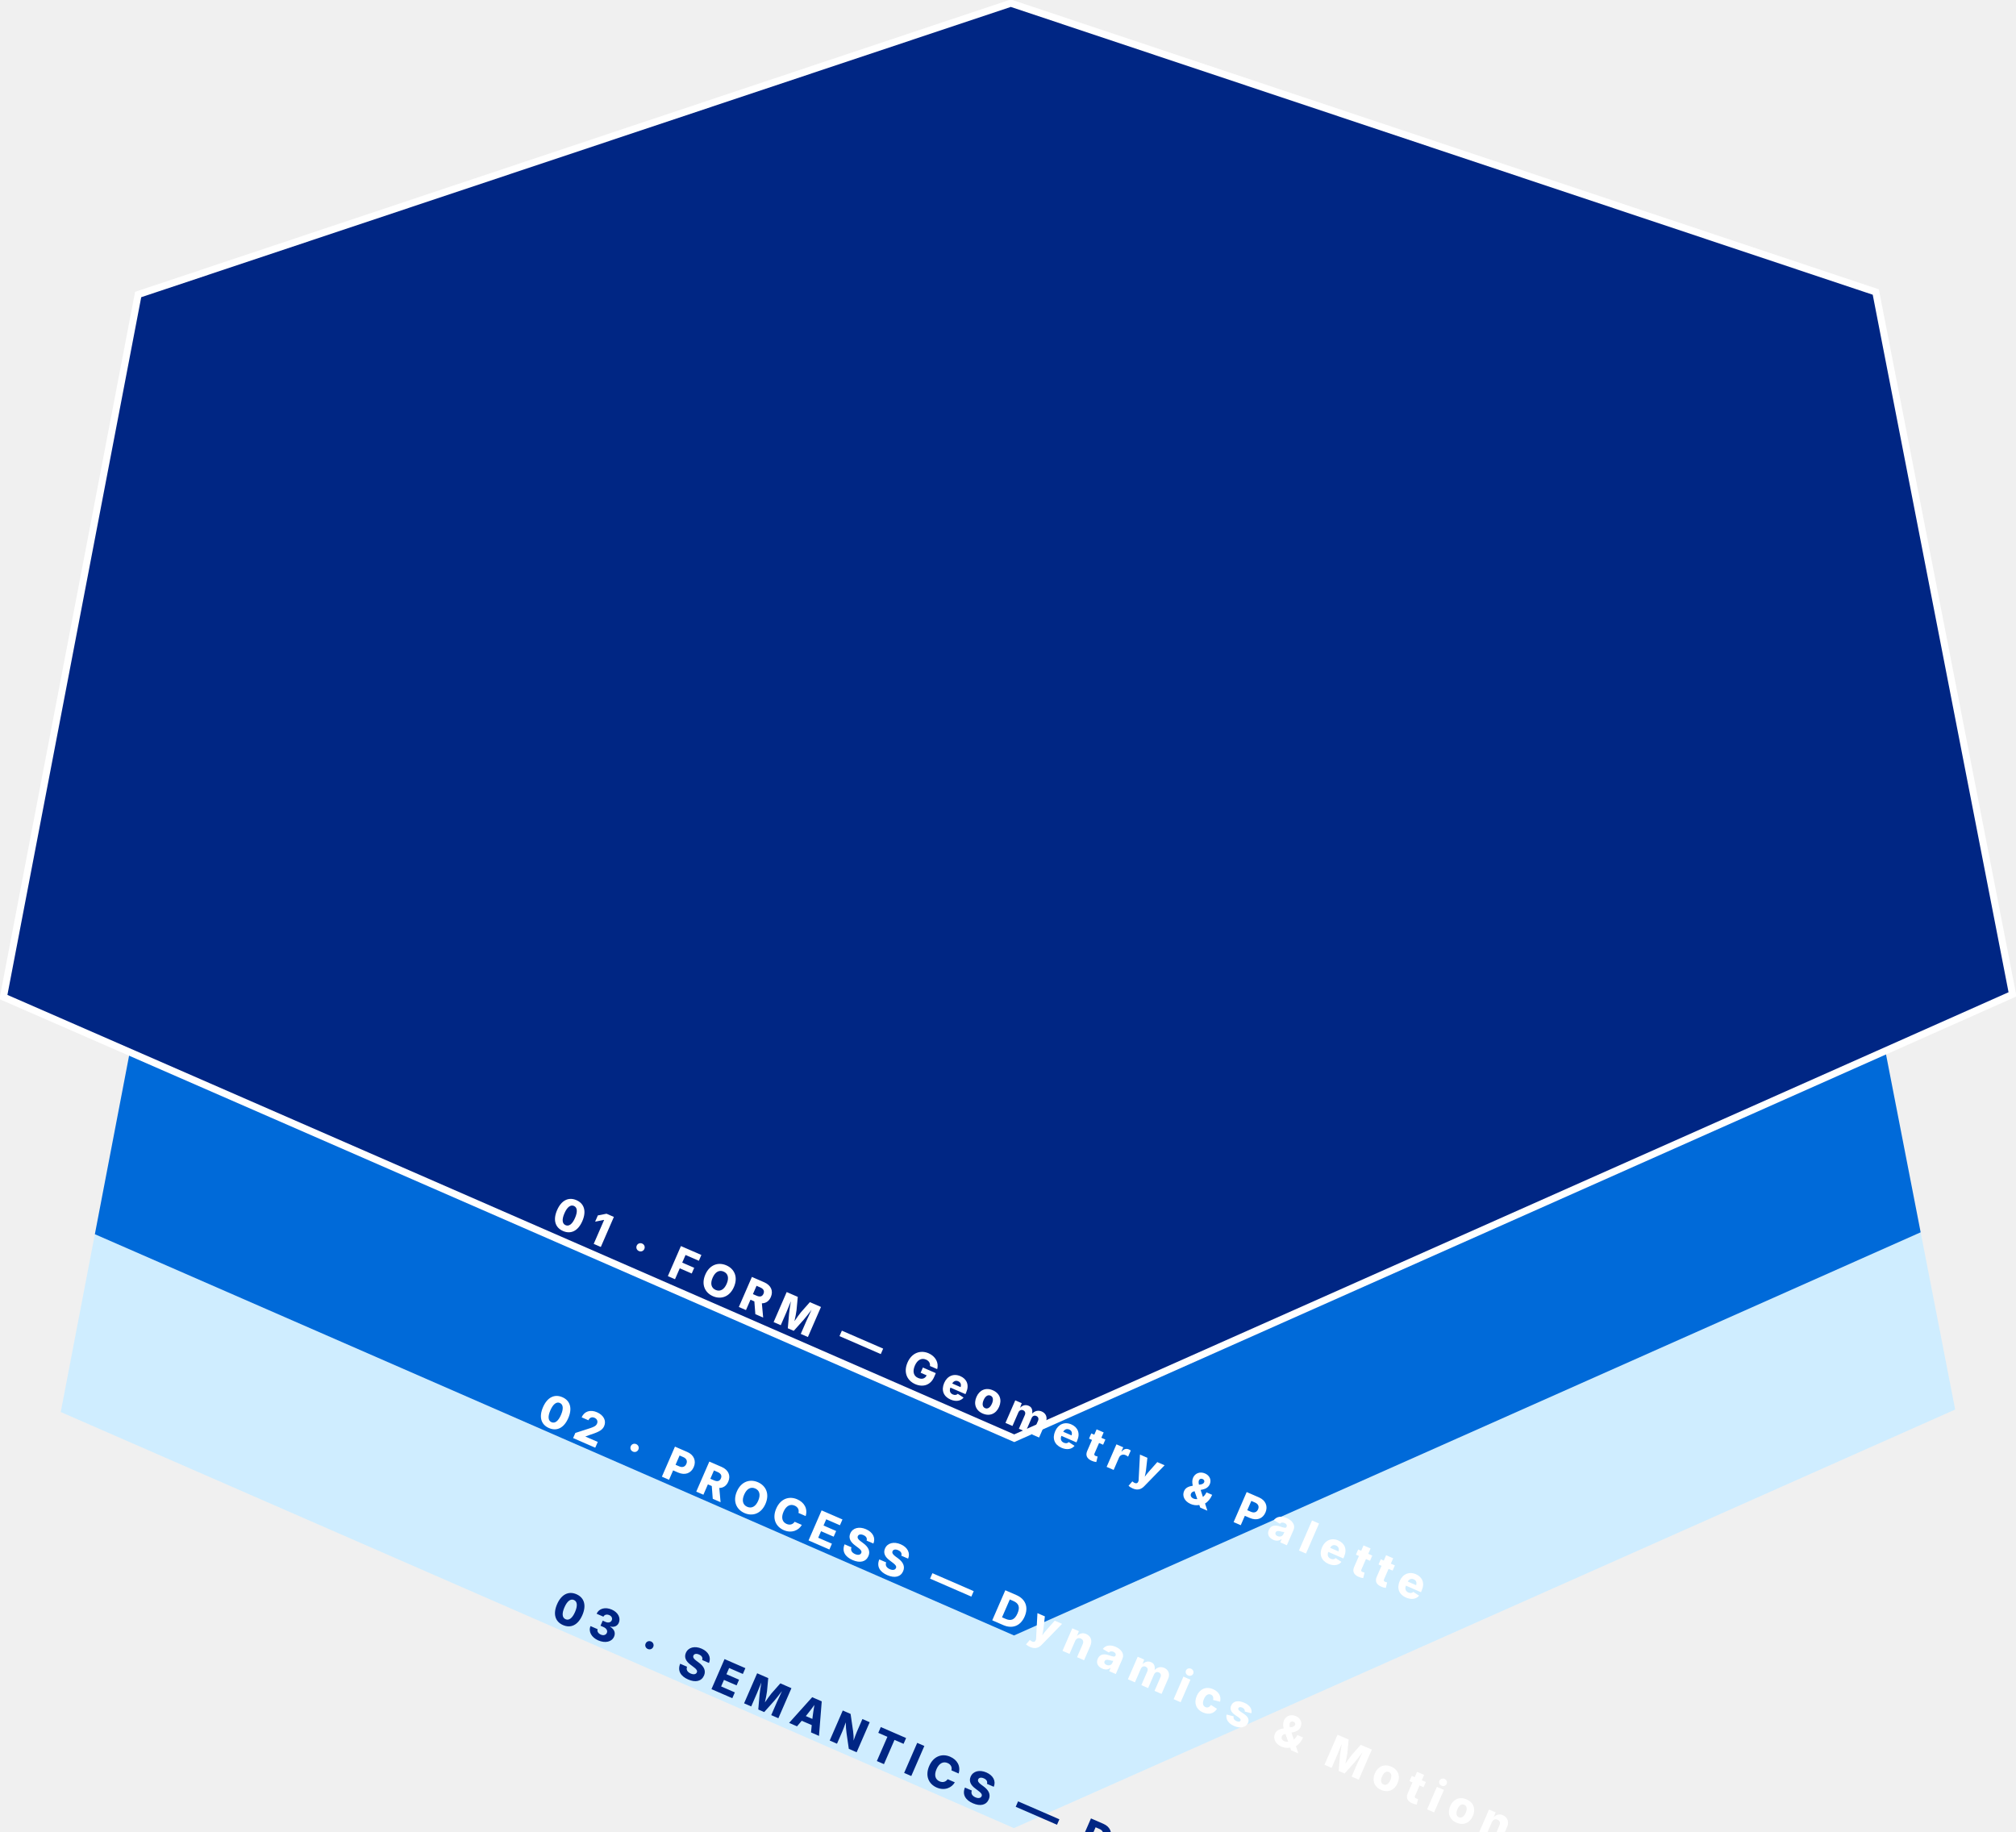
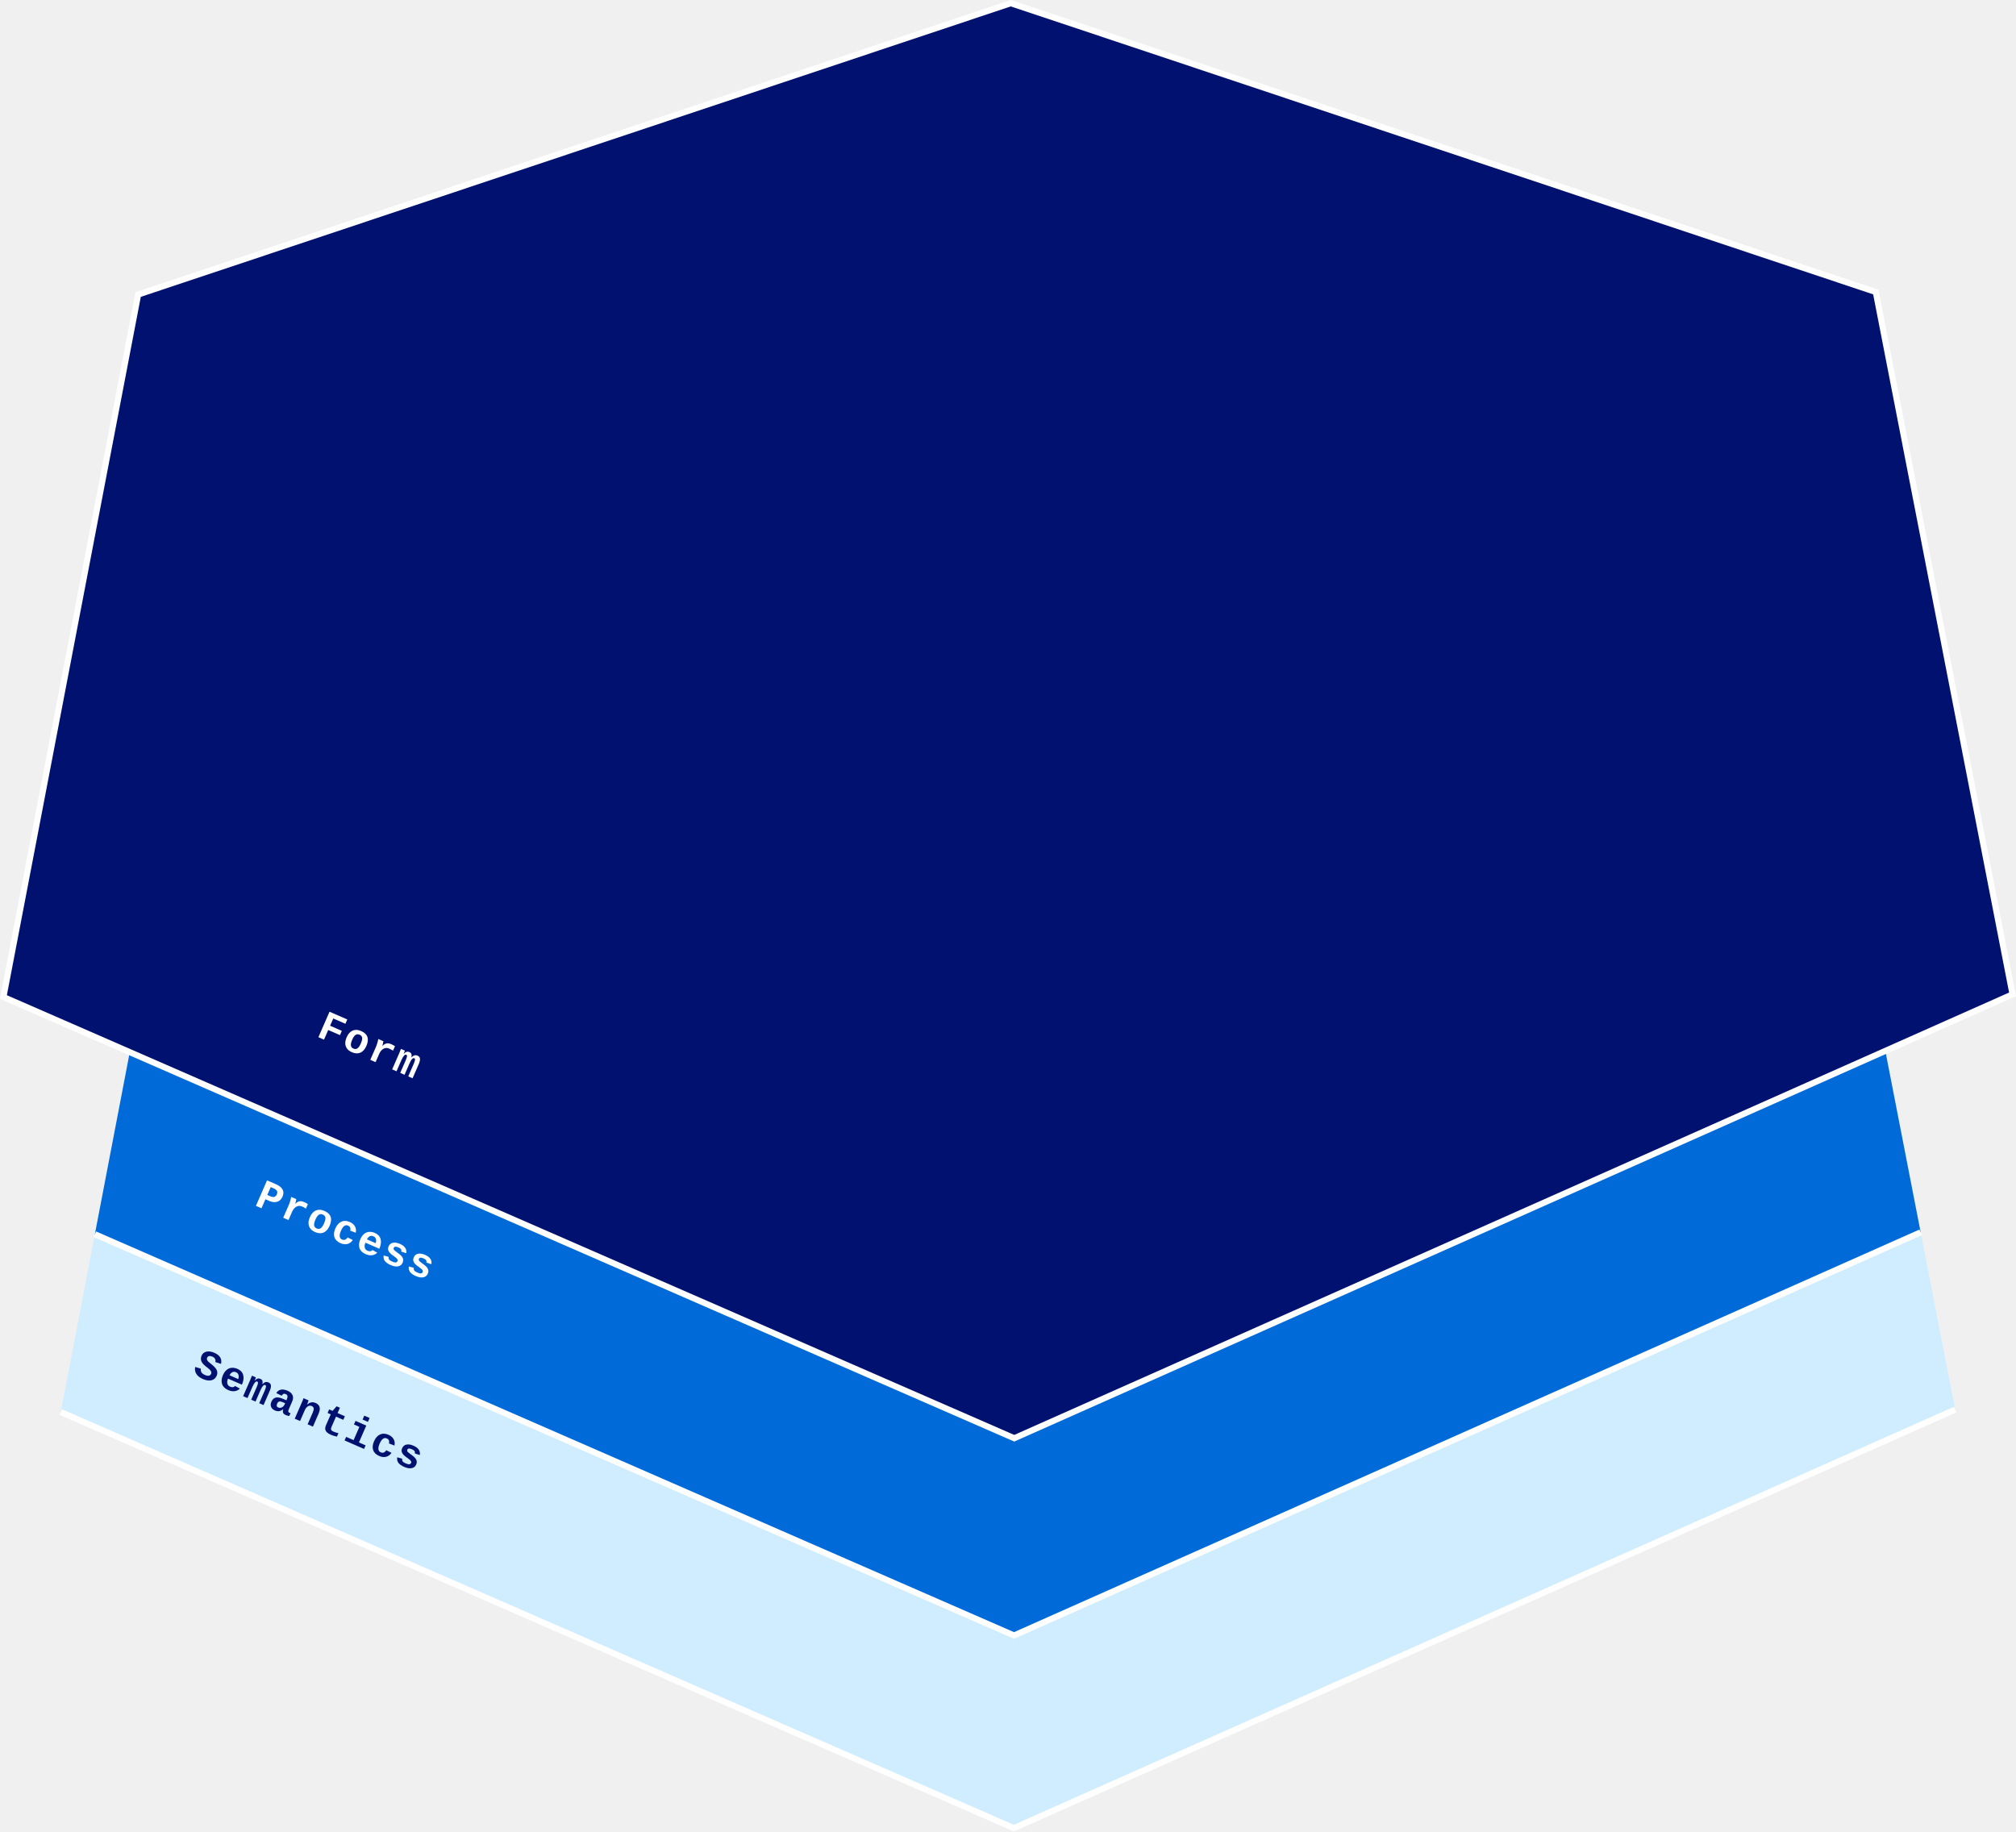
<svg xmlns="http://www.w3.org/2000/svg" viewBox="0 0 716.18 650.66" width="100%" height="100%">
  <defs>
    <style>
-       .hex-bg { fill: #002684; }
+       .hex-bg { fill: #001170; }
      .hex-mid { fill: #006ad9; }
      .hex-bot { fill: #cfedff; }
-       .hex-wire { fill: none; stroke: #ffffff; stroke-width: 2.5; stroke-miterlimit: 10; }
-       .hex-label {
-         font-family: 'Public Sans', 'Source Code Pro', -apple-system, sans-serif;
-         font-weight: 800;
-         font-size: 16px;
-         letter-spacing: 0.18em;
-         text-transform: uppercase;
+       .hex-wire { fill: none; stroke: #ffffff; stroke-width: 2.16px; stroke-miterlimit: 10; }
+       .hex-mono-text {
+         font-family: 'Source Code Pro', 'Courier New', monospace;
+         font-weight: 700;
+         font-size: 15px;
+         letter-spacing: 0.05em;
      }
-       .label-top { fill: #ffffff; }
-       .label-mid { fill: #ffffff; }
-       .label-bot { fill: #002684; }
+       .text-form { fill: #ffffff; }
+       .text-process { fill: #ffffff; }
+       .text-semantics { fill: #001170; }
    </style>
  </defs>
-   <g>
+   <g id="layered-hexagon">
    <polyline class="hex-bot" points="682.31 437.81 360.23 581.04 33.7 438.49 21.58 501.66 360.18 649.48 694.57 500.78 682.31 437.81" />
-     <text transform="translate(195, 575) rotate(23.5)" class="hex-label label-bot">03 · SEMANTICS — Register &amp; Context</text>
+     <polyline class="hex-wire" points="21.58 501.66 360.18 649.48 694.57 500.78" />
+     <text transform="translate(68, 488) rotate(23.584)" class="hex-mono-text text-semantics">Semantics</text>
    <polyline class="hex-mid" points="669.76 373.35 360.31 510.97 46.1 373.8 33.7 438.49 360.23 581.04 682.31 437.81 669.76 373.35" />
-     <text transform="translate(190, 505) rotate(23.5)" class="hex-label label-mid">02 · PROCESS — Dynamics &amp; Motion</text>
+     <polyline class="hex-wire" points="33.7 438.49 360.23 581.04 682.31 437.81" />
+     <text transform="translate(90, 428) rotate(23.584)" class="hex-mono-text text-process">Process</text>
    <polygon class="hex-bg" points="359.08 1.14 666.37 103.75 714.95 353.26 360.31 510.97 1.22 354.21 49.08 104.64 359.08 1.14" />
    <polygon class="hex-wire" points="359.08 1.14 666.37 103.75 714.95 353.26 360.31 510.97 1.22 354.21 49.08 104.64 359.08 1.14" />
-     <text transform="translate(195, 435) rotate(23.5)" class="hex-label label-top">01 · FORM — Geometry &amp; Palette</text>
+     <text transform="translate(112, 368) rotate(23.584)" class="hex-mono-text text-form">Form</text>
  </g>
</svg>
